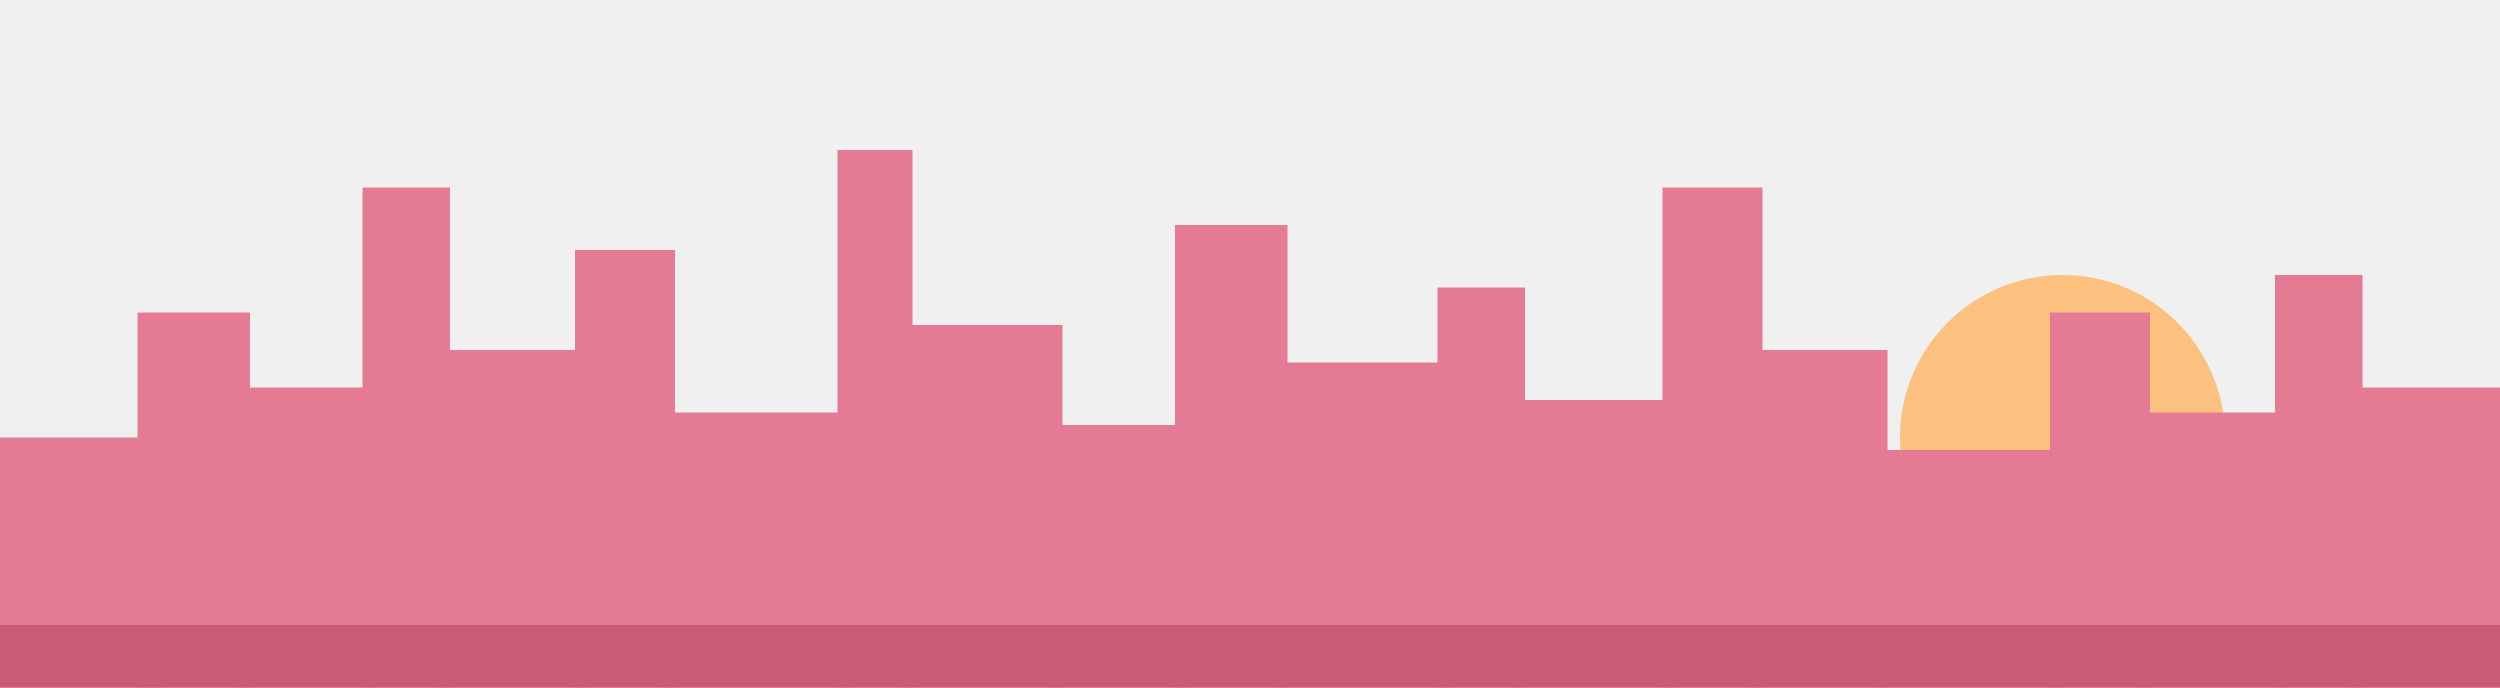
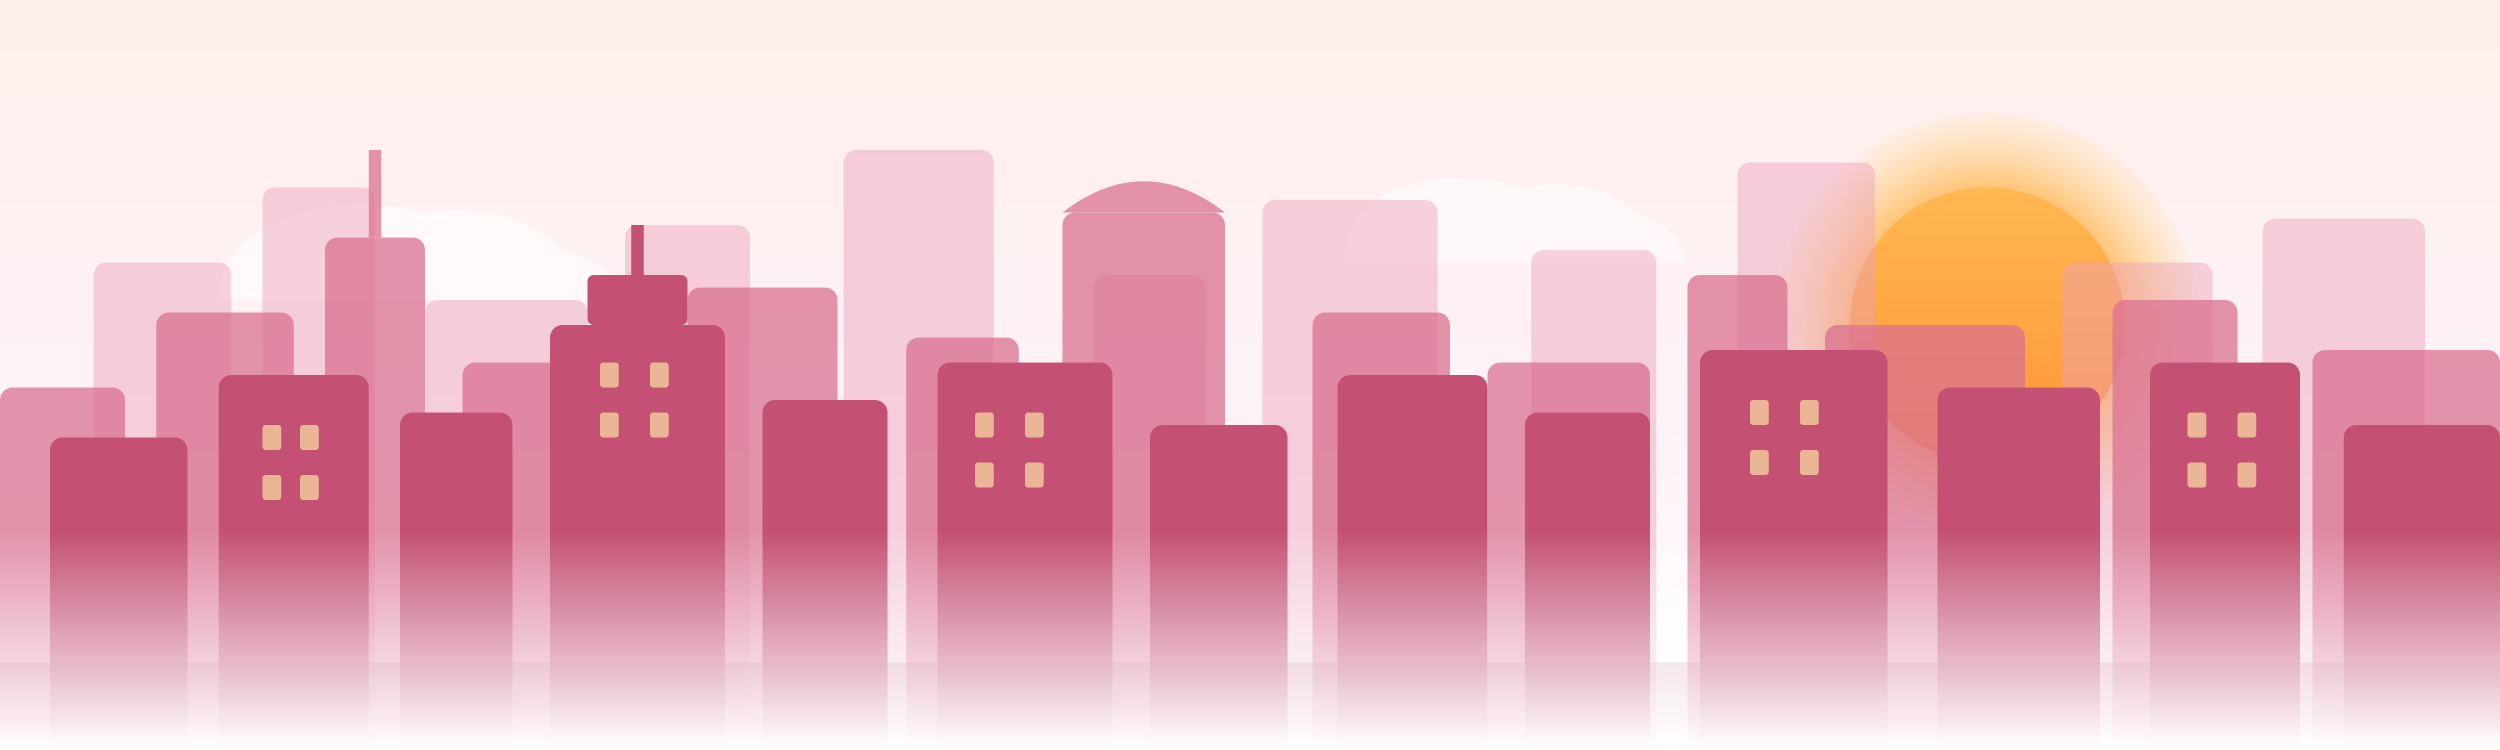
- <svg xmlns="http://www.w3.org/2000/svg" viewBox="0 0 400 110" preserveAspectRatio="xMidYMax slice">
-   <circle cx="330" cy="70" r="26" fill="#FFB86B" opacity=".85" />
-   <g fill="#E57A95">
-     <rect x="0" y="70" width="26" height="40" />
-     <rect x="22" y="50" width="18" height="60" />
-     <rect x="38" y="62" width="22" height="48" />
-     <rect x="58" y="30" width="14" height="80" />
-     <rect x="70" y="56" width="24" height="54" />
-     <rect x="92" y="40" width="16" height="70" />
-     <rect x="106" y="66" width="30" height="44" />
-     <rect x="134" y="24" width="12" height="86" />
-     <rect x="144" y="52" width="26" height="58" />
-     <rect x="168" y="68" width="22" height="42" />
-     <rect x="188" y="36" width="18" height="74" />
-     <rect x="204" y="58" width="28" height="52" />
-     <rect x="230" y="46" width="14" height="64" />
-     <rect x="242" y="64" width="26" height="46" />
-     <rect x="266" y="30" width="16" height="80" />
-     <rect x="280" y="56" width="22" height="54" />
-     <rect x="300" y="72" width="30" height="38" />
-     <rect x="328" y="50" width="16" height="60" />
-     <rect x="342" y="66" width="24" height="44" />
-     <rect x="364" y="44" width="14" height="66" />
-     <rect x="376" y="62" width="24" height="48" />
+ <svg xmlns="http://www.w3.org/2000/svg" viewBox="0 0 400 120" preserveAspectRatio="xMidYMax slice">
+   <defs>
+     <linearGradient id="skyGrad" x1="0" y1="0" x2="0" y2="1">
+       <stop offset="0%" stop-color="#FFEFEB" />
+       <stop offset="55%" stop-color="#FDF2F7" />
+       <stop offset="100%" stop-color="#FFFFFF" />
+     </linearGradient>
+     <radialGradient id="sunGlow" cx="50%" cy="50%" r="50%">
+       <stop offset="0%" stop-color="#FFA843" stop-opacity="0.95" />
+       <stop offset="65%" stop-color="#FFBE65" stop-opacity="0.85" />
+       <stop offset="100%" stop-color="#FFD68A" stop-opacity="0.1" />
+     </radialGradient>
+     <linearGradient id="sunDisc" x1="0" y1="0" x2="0" y2="1">
+       <stop offset="0%" stop-color="#FFB852" />
+       <stop offset="100%" stop-color="#FF9336" />
+     </linearGradient>
+     <linearGradient id="fadeToWhite" x1="0" y1="0" x2="0" y2="1">
+       <stop offset="0%" stop-color="#FFFFFF" stop-opacity="0" />
+       <stop offset="85%" stop-color="#FFFFFF" stop-opacity="0.85" />
+       <stop offset="100%" stop-color="#FFFFFF" stop-opacity="1" />
+     </linearGradient>
+   </defs>
+   <rect width="400" height="120" fill="url(#skyGrad)" />
+   <circle cx="318" cy="52" r="34" fill="url(#sunGlow)" />
+   <circle cx="318" cy="52" r="22" fill="url(#sunDisc)" />
+   <path d="M40 38 Q52 30 68 34 Q82 32 90 40 Q98 42 100 48 L35 48 Q35 42 40 38 Z" fill="#FFFFFF" opacity="0.6" />
+   <path d="M220 32 Q230 26 244 30 Q255 28 262 34 Q268 36 270 42 L215 42 Q215 36 220 32 Z" fill="#FFFFFF" opacity="0.5" />
+   <g fill="#EAA0B8" opacity="0.45">
+     <rect x="15" y="42" width="22" height="78" rx="2" />
+     <rect x="42" y="30" width="18" height="90" rx="2" />
+     <rect x="68" y="48" width="26" height="72" rx="2" />
+     <rect x="100" y="36" width="20" height="84" rx="2" />
+     <rect x="135" y="24" width="24" height="96" rx="2" />
+     <rect x="175" y="44" width="18" height="76" rx="2" />
+     <rect x="202" y="32" width="28" height="88" rx="2" />
+     <rect x="245" y="40" width="20" height="80" rx="2" />
+     <rect x="278" y="26" width="22" height="94" rx="2" />
+     <rect x="330" y="42" width="24" height="78" rx="2" />
+     <rect x="362" y="35" width="26" height="85" rx="2" />
  </g>
-   <rect x="0" y="100" width="400" height="10" fill="#C95A78" />
+   <g fill="#DA7290" opacity="0.75">
+     <rect x="0" y="62" width="20" height="58" rx="2" />
+     <rect x="25" y="50" width="22" height="70" rx="2" />
+     <rect x="52" y="38" width="16" height="82" rx="2" />
+     <line x1="60" y1="24" x2="60" y2="38" stroke="#DA7290" stroke-width="2" />
+     <rect x="74" y="58" width="30" height="62" rx="2" />
+     <rect x="110" y="46" width="24" height="74" rx="2" />
+     <rect x="145" y="54" width="18" height="66" rx="2" />
+     <rect x="170" y="34" width="26" height="86" rx="2" />
+     <path d="M170 34 Q183 24 196 34 Z" fill="#DA7290" />
+     <rect x="210" y="50" width="22" height="70" rx="2" />
+     <rect x="238" y="58" width="26" height="62" rx="2" />
+     <rect x="270" y="44" width="16" height="76" rx="2" />
+     <rect x="292" y="52" width="32" height="68" rx="2" />
+     <rect x="338" y="48" width="20" height="72" rx="2" />
+     <rect x="370" y="56" width="30" height="64" rx="2" />
+   </g>
+   <g fill="#C45174">
+     <rect x="8" y="70" width="22" height="50" rx="2" />
+     <rect x="35" y="60" width="24" height="60" rx="2" />
+     <rect x="64" y="66" width="18" height="54" rx="2" />
+     <rect x="88" y="52" width="28" height="68" rx="2" />
+     <rect x="94" y="44" width="16" height="8" rx="1" />
+     <line x1="102" y1="36" x2="102" y2="44" stroke="#C45174" stroke-width="2" />
+     <rect x="122" y="64" width="20" height="56" rx="2" />
+     <rect x="150" y="58" width="28" height="62" rx="2" />
+     <rect x="184" y="68" width="22" height="52" rx="2" />
+     <rect x="214" y="60" width="24" height="60" rx="2" />
+     <rect x="244" y="66" width="20" height="54" rx="2" />
+     <rect x="272" y="56" width="30" height="64" rx="2" />
+     <rect x="310" y="62" width="26" height="58" rx="2" />
+     <rect x="344" y="58" width="24" height="62" rx="2" />
+     <rect x="375" y="68" width="25" height="52" rx="2" />
+     <g fill="#FFECA8" opacity="0.65">
+       <rect x="42" y="68" width="3" height="4" rx="0.5" />
+       <rect x="48" y="68" width="3" height="4" rx="0.5" />
+       <rect x="42" y="76" width="3" height="4" rx="0.5" />
+       <rect x="48" y="76" width="3" height="4" rx="0.5" />
+       <rect x="96" y="58" width="3" height="4" rx="0.5" />
+       <rect x="104" y="58" width="3" height="4" rx="0.5" />
+       <rect x="96" y="66" width="3" height="4" rx="0.5" />
+       <rect x="104" y="66" width="3" height="4" rx="0.5" />
+       <rect x="156" y="66" width="3" height="4" rx="0.5" />
+       <rect x="164" y="66" width="3" height="4" rx="0.5" />
+       <rect x="156" y="74" width="3" height="4" rx="0.5" />
+       <rect x="164" y="74" width="3" height="4" rx="0.5" />
+       <rect x="280" y="64" width="3" height="4" rx="0.5" />
+       <rect x="288" y="64" width="3" height="4" rx="0.5" />
+       <rect x="280" y="72" width="3" height="4" rx="0.5" />
+       <rect x="288" y="72" width="3" height="4" rx="0.5" />
+       <rect x="350" y="66" width="3" height="4" rx="0.5" />
+       <rect x="358" y="66" width="3" height="4" rx="0.5" />
+       <rect x="350" y="74" width="3" height="4" rx="0.5" />
+       <rect x="358" y="74" width="3" height="4" rx="0.5" />
+     </g>
+   </g>
+   <rect x="0" y="106" width="400" height="14" fill="#A83E5E" opacity="0.3" />
+   <rect x="0" y="85" width="400" height="35" fill="url(#fadeToWhite)" />
</svg>
